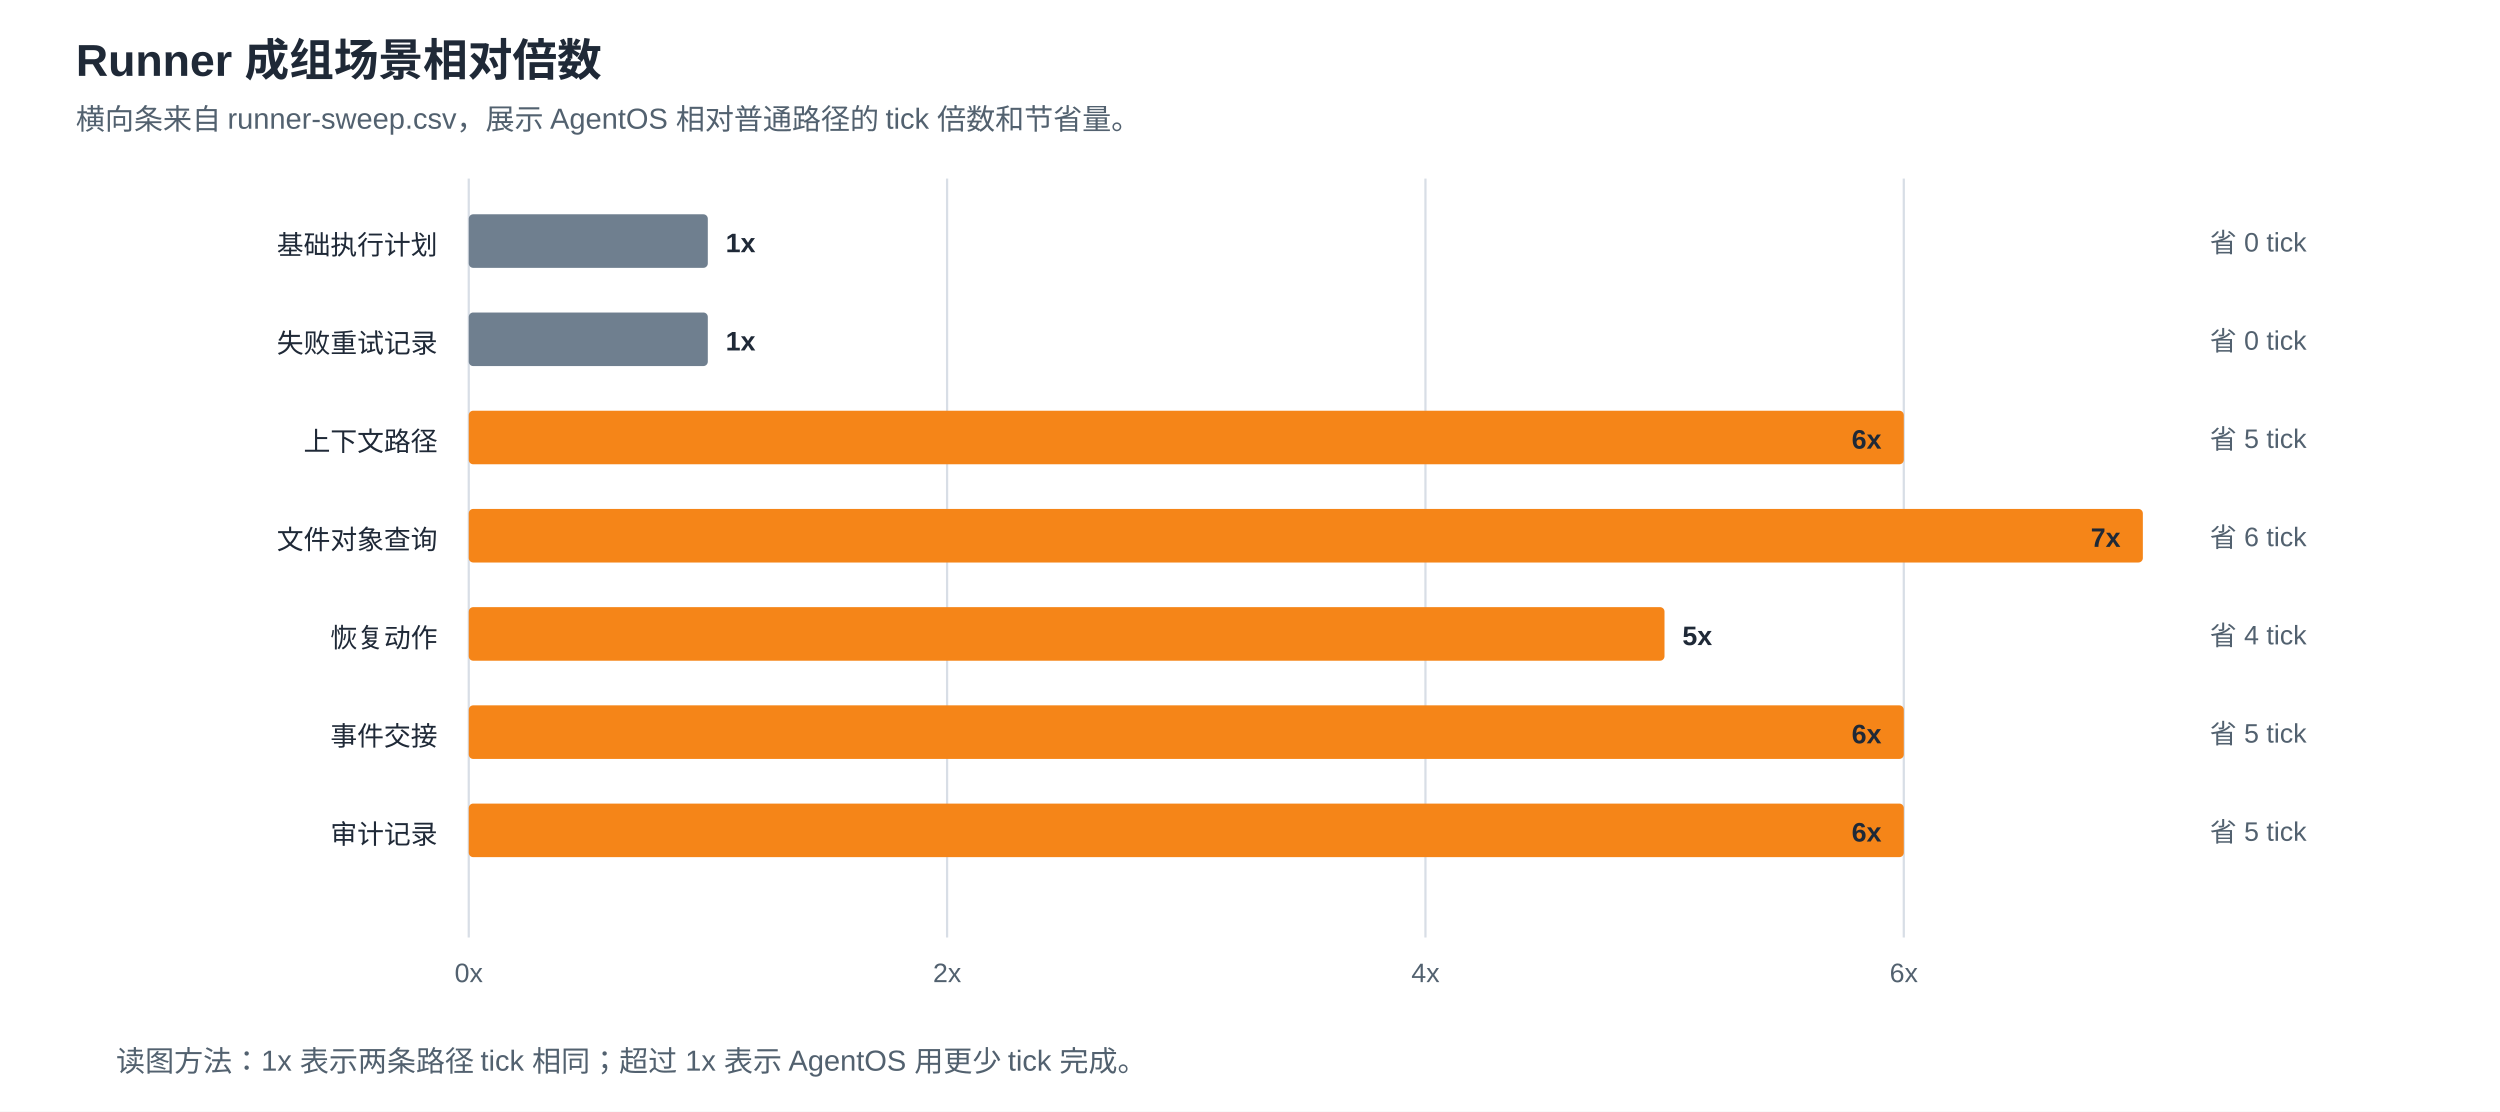
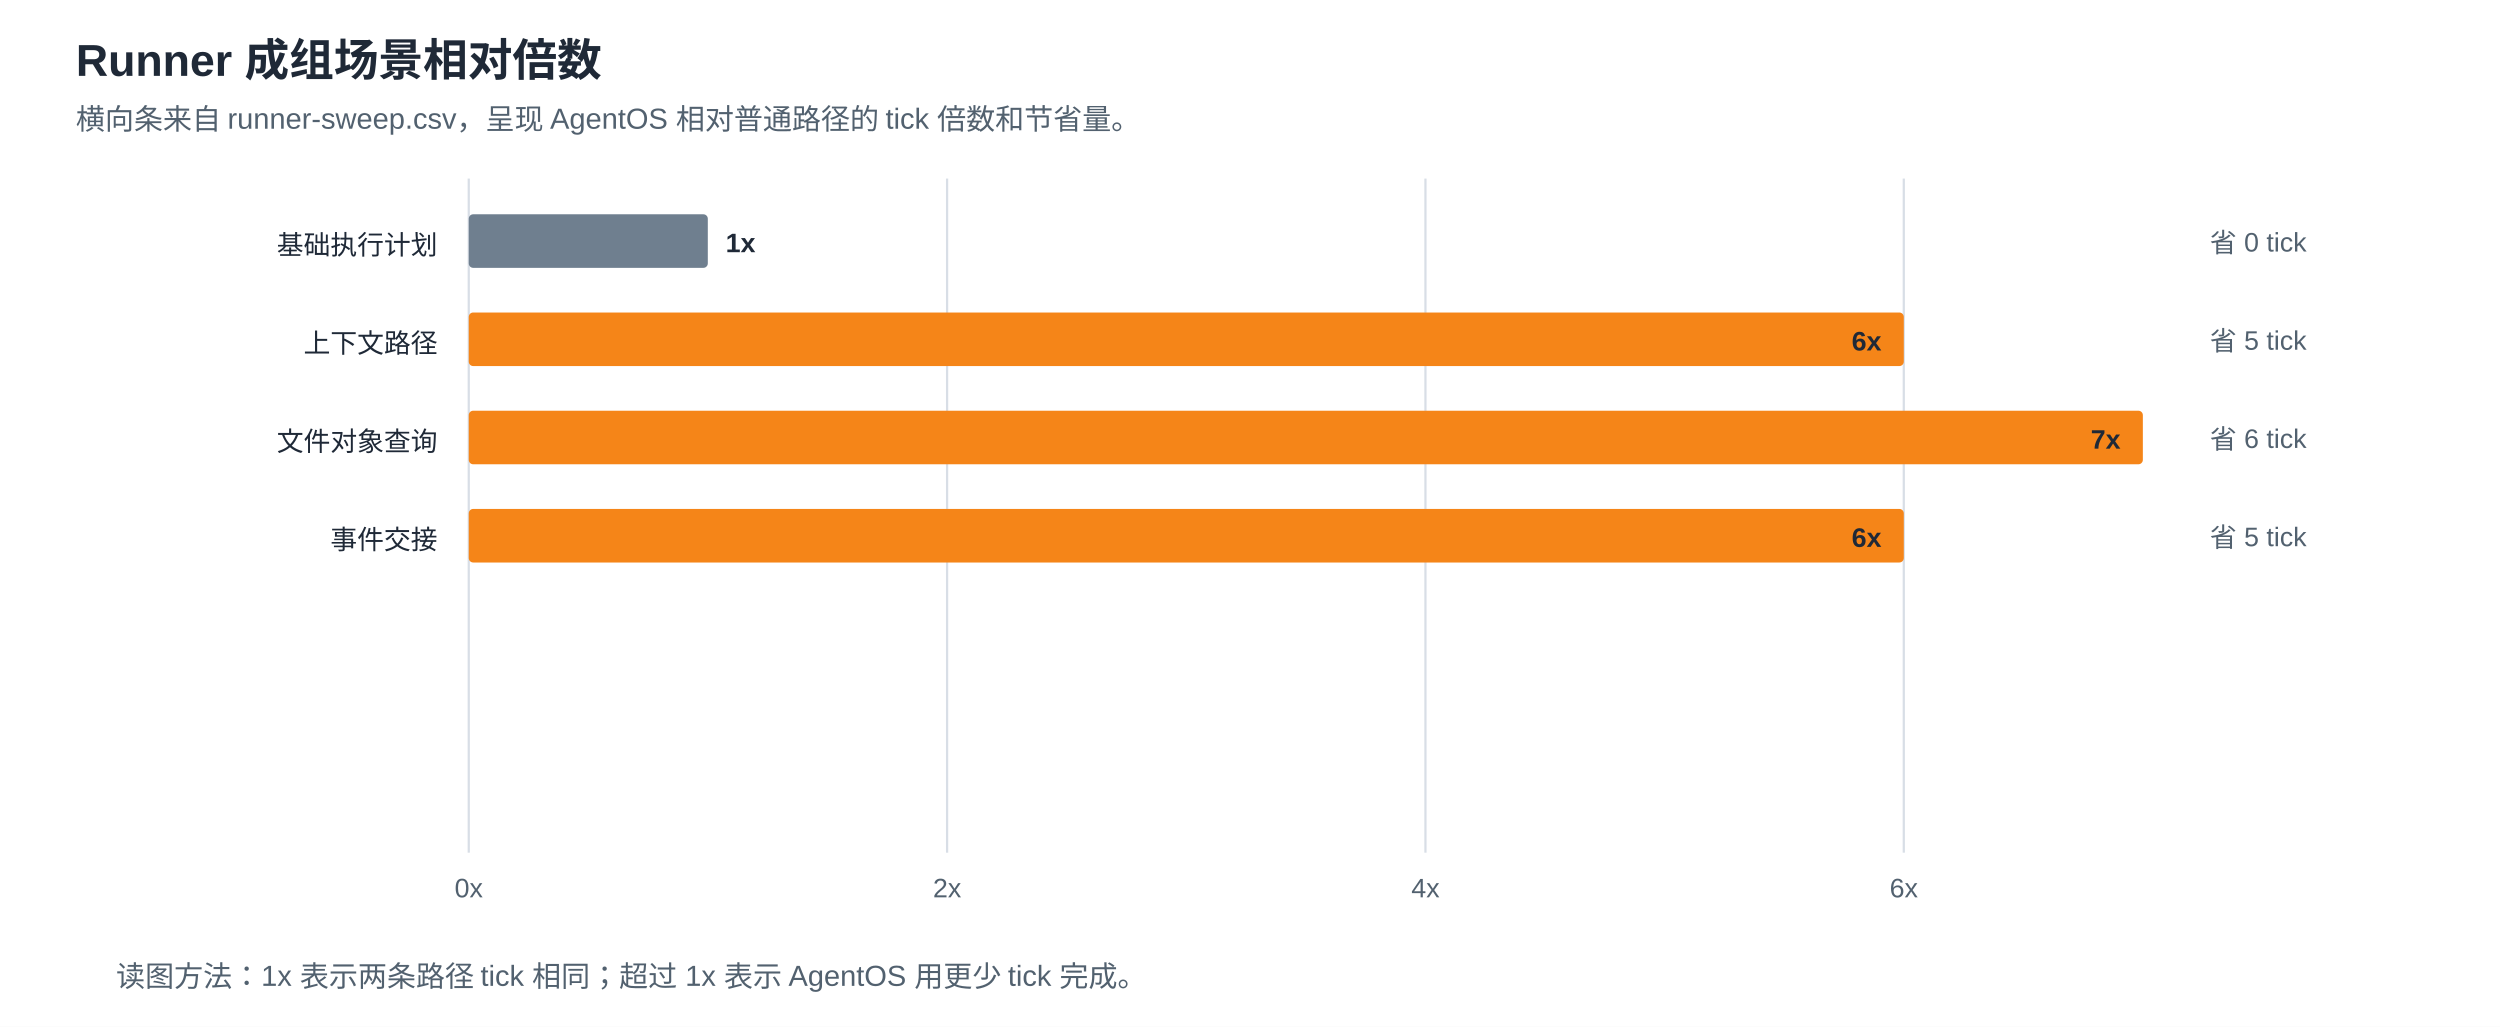
- <svg xmlns="http://www.w3.org/2000/svg" width="1120" height="498" viewBox="0 0 1120 498">
+ <svg xmlns="http://www.w3.org/2000/svg" width="1120" height="460" viewBox="0 0 1120 460">
  <style>
text{font-family:Arial,'Microsoft YaHei',sans-serif;fill:#1f2937}
.title{font-size:20px;font-weight:700}.subtitle{font-size:13px;fill:#52616f}
.axis{font-size:12px;fill:#52616f}.label{font-size:12px}.value{font-size:12px;font-weight:700}
</style>
-   <rect width="1120" height="498" fill="#ffffff" />
+   <rect width="1120" height="460" fill="#ffffff" />
  <text x="34" y="34" class="title">Runner 成组场景相对倍数</text>
-   <text x="34" y="58" class="subtitle">横向条来自 runner-sweep.csv，展示 AgentOS 相对普通路径的 tick 倍数和节省量。</text>
-   <line x1="210.0" y1="80" x2="210.0" y2="420" stroke="#d8dee6" stroke-width="1" />
-   <text x="210.0" y="440" text-anchor="middle" class="axis">0x</text>
-   <line x1="424.3" y1="80" x2="424.3" y2="420" stroke="#d8dee6" stroke-width="1" />
-   <text x="424.3" y="440" text-anchor="middle" class="axis">2x</text>
-   <line x1="638.6" y1="80" x2="638.6" y2="420" stroke="#d8dee6" stroke-width="1" />
-   <text x="638.6" y="440" text-anchor="middle" class="axis">4x</text>
-   <line x1="852.9" y1="80" x2="852.9" y2="420" stroke="#d8dee6" stroke-width="1" />
-   <text x="852.9" y="440" text-anchor="middle" class="axis">6x</text>
+   <text x="34" y="58" class="subtitle">横向条来自 runner-sweep.csv，呈现 AgentOS 相对普通路径的 tick 倍数和节省量。</text>
+   <line x1="210.0" y1="80" x2="210.0" y2="382" stroke="#d8dee6" stroke-width="1" />
+   <text x="210.0" y="402" text-anchor="middle" class="axis">0x</text>
+   <line x1="424.3" y1="80" x2="424.3" y2="382" stroke="#d8dee6" stroke-width="1" />
+   <text x="424.3" y="402" text-anchor="middle" class="axis">2x</text>
+   <line x1="638.6" y1="80" x2="638.6" y2="382" stroke="#d8dee6" stroke-width="1" />
+   <text x="638.6" y="402" text-anchor="middle" class="axis">4x</text>
+   <line x1="852.9" y1="80" x2="852.9" y2="382" stroke="#d8dee6" stroke-width="1" />
+   <text x="852.9" y="402" text-anchor="middle" class="axis">6x</text>
  <text x="196" y="114" text-anchor="end" class="label">基础执行计划</text>
  <rect x="210" y="96" width="107.1" height="24" fill="#6f7f8f" rx="2" />
  <text x="325.1" y="113" class="value">1x</text>
  <text x="990" y="113" class="axis">省 0 tick</text>
-   <text x="196" y="158" text-anchor="end" class="label">失败重试记录</text>
-   <rect x="210" y="140" width="107.1" height="24" fill="#6f7f8f" rx="2" />
-   <text x="325.1" y="157" class="value">1x</text>
-   <text x="990" y="157" class="axis">省 0 tick</text>
-   <text x="196" y="202" text-anchor="end" class="label">上下文路径</text>
-   <rect x="210" y="184" width="642.9" height="24" fill="#f58518" rx="2" />
-   <text x="842.9" y="201" class="value" text-anchor="end">6x</text>
-   <text x="990" y="201" class="axis">省 5 tick</text>
-   <text x="196" y="246" text-anchor="end" class="label">文件对象查询</text>
-   <rect x="210" y="228" width="750.0" height="24" fill="#f58518" rx="2" />
-   <text x="950.0" y="245" class="value" text-anchor="end">7x</text>
-   <text x="990" y="245" class="axis">省 6 tick</text>
-   <text x="196" y="290" text-anchor="end" class="label">恢复动作</text>
-   <rect x="210" y="272" width="535.7" height="24" fill="#f58518" rx="2" />
-   <text x="753.7" y="289" class="value">5x</text>
-   <text x="990" y="289" class="axis">省 4 tick</text>
-   <text x="196" y="334" text-anchor="end" class="label">事件交接</text>
-   <rect x="210" y="316" width="642.9" height="24" fill="#f58518" rx="2" />
-   <text x="842.9" y="333" class="value" text-anchor="end">6x</text>
-   <text x="990" y="333" class="axis">省 5 tick</text>
-   <text x="196" y="378" text-anchor="end" class="label">审计记录</text>
-   <rect x="210" y="360" width="642.9" height="24" fill="#f58518" rx="2" />
-   <text x="842.9" y="377" class="value" text-anchor="end">6x</text>
-   <text x="990" y="377" class="axis">省 5 tick</text>
-   <text x="52" y="480" class="subtitle">读图方法：1x 表示两条路径 tick 相同；超过 1x 表示 AgentOS 用更少 tick 完成。</text>
+   <text x="196" y="158" text-anchor="end" class="label">上下文路径</text>
+   <rect x="210" y="140" width="642.9" height="24" fill="#f58518" rx="2" />
+   <text x="842.9" y="157" class="value" text-anchor="end">6x</text>
+   <text x="990" y="157" class="axis">省 5 tick</text>
+   <text x="196" y="202" text-anchor="end" class="label">文件对象查询</text>
+   <rect x="210" y="184" width="750.0" height="24" fill="#f58518" rx="2" />
+   <text x="950.0" y="201" class="value" text-anchor="end">7x</text>
+   <text x="990" y="201" class="axis">省 6 tick</text>
+   <text x="196" y="246" text-anchor="end" class="label">事件交接</text>
+   <rect x="210" y="228" width="642.9" height="24" fill="#f58518" rx="2" />
+   <text x="842.9" y="245" class="value" text-anchor="end">6x</text>
+   <text x="990" y="245" class="axis">省 5 tick</text>
+   <text x="52" y="442" class="subtitle">读图方法：1x 表示两条路径 tick 相同；超过 1x 表示 AgentOS 用更少 tick 完成。</text>
</svg>
